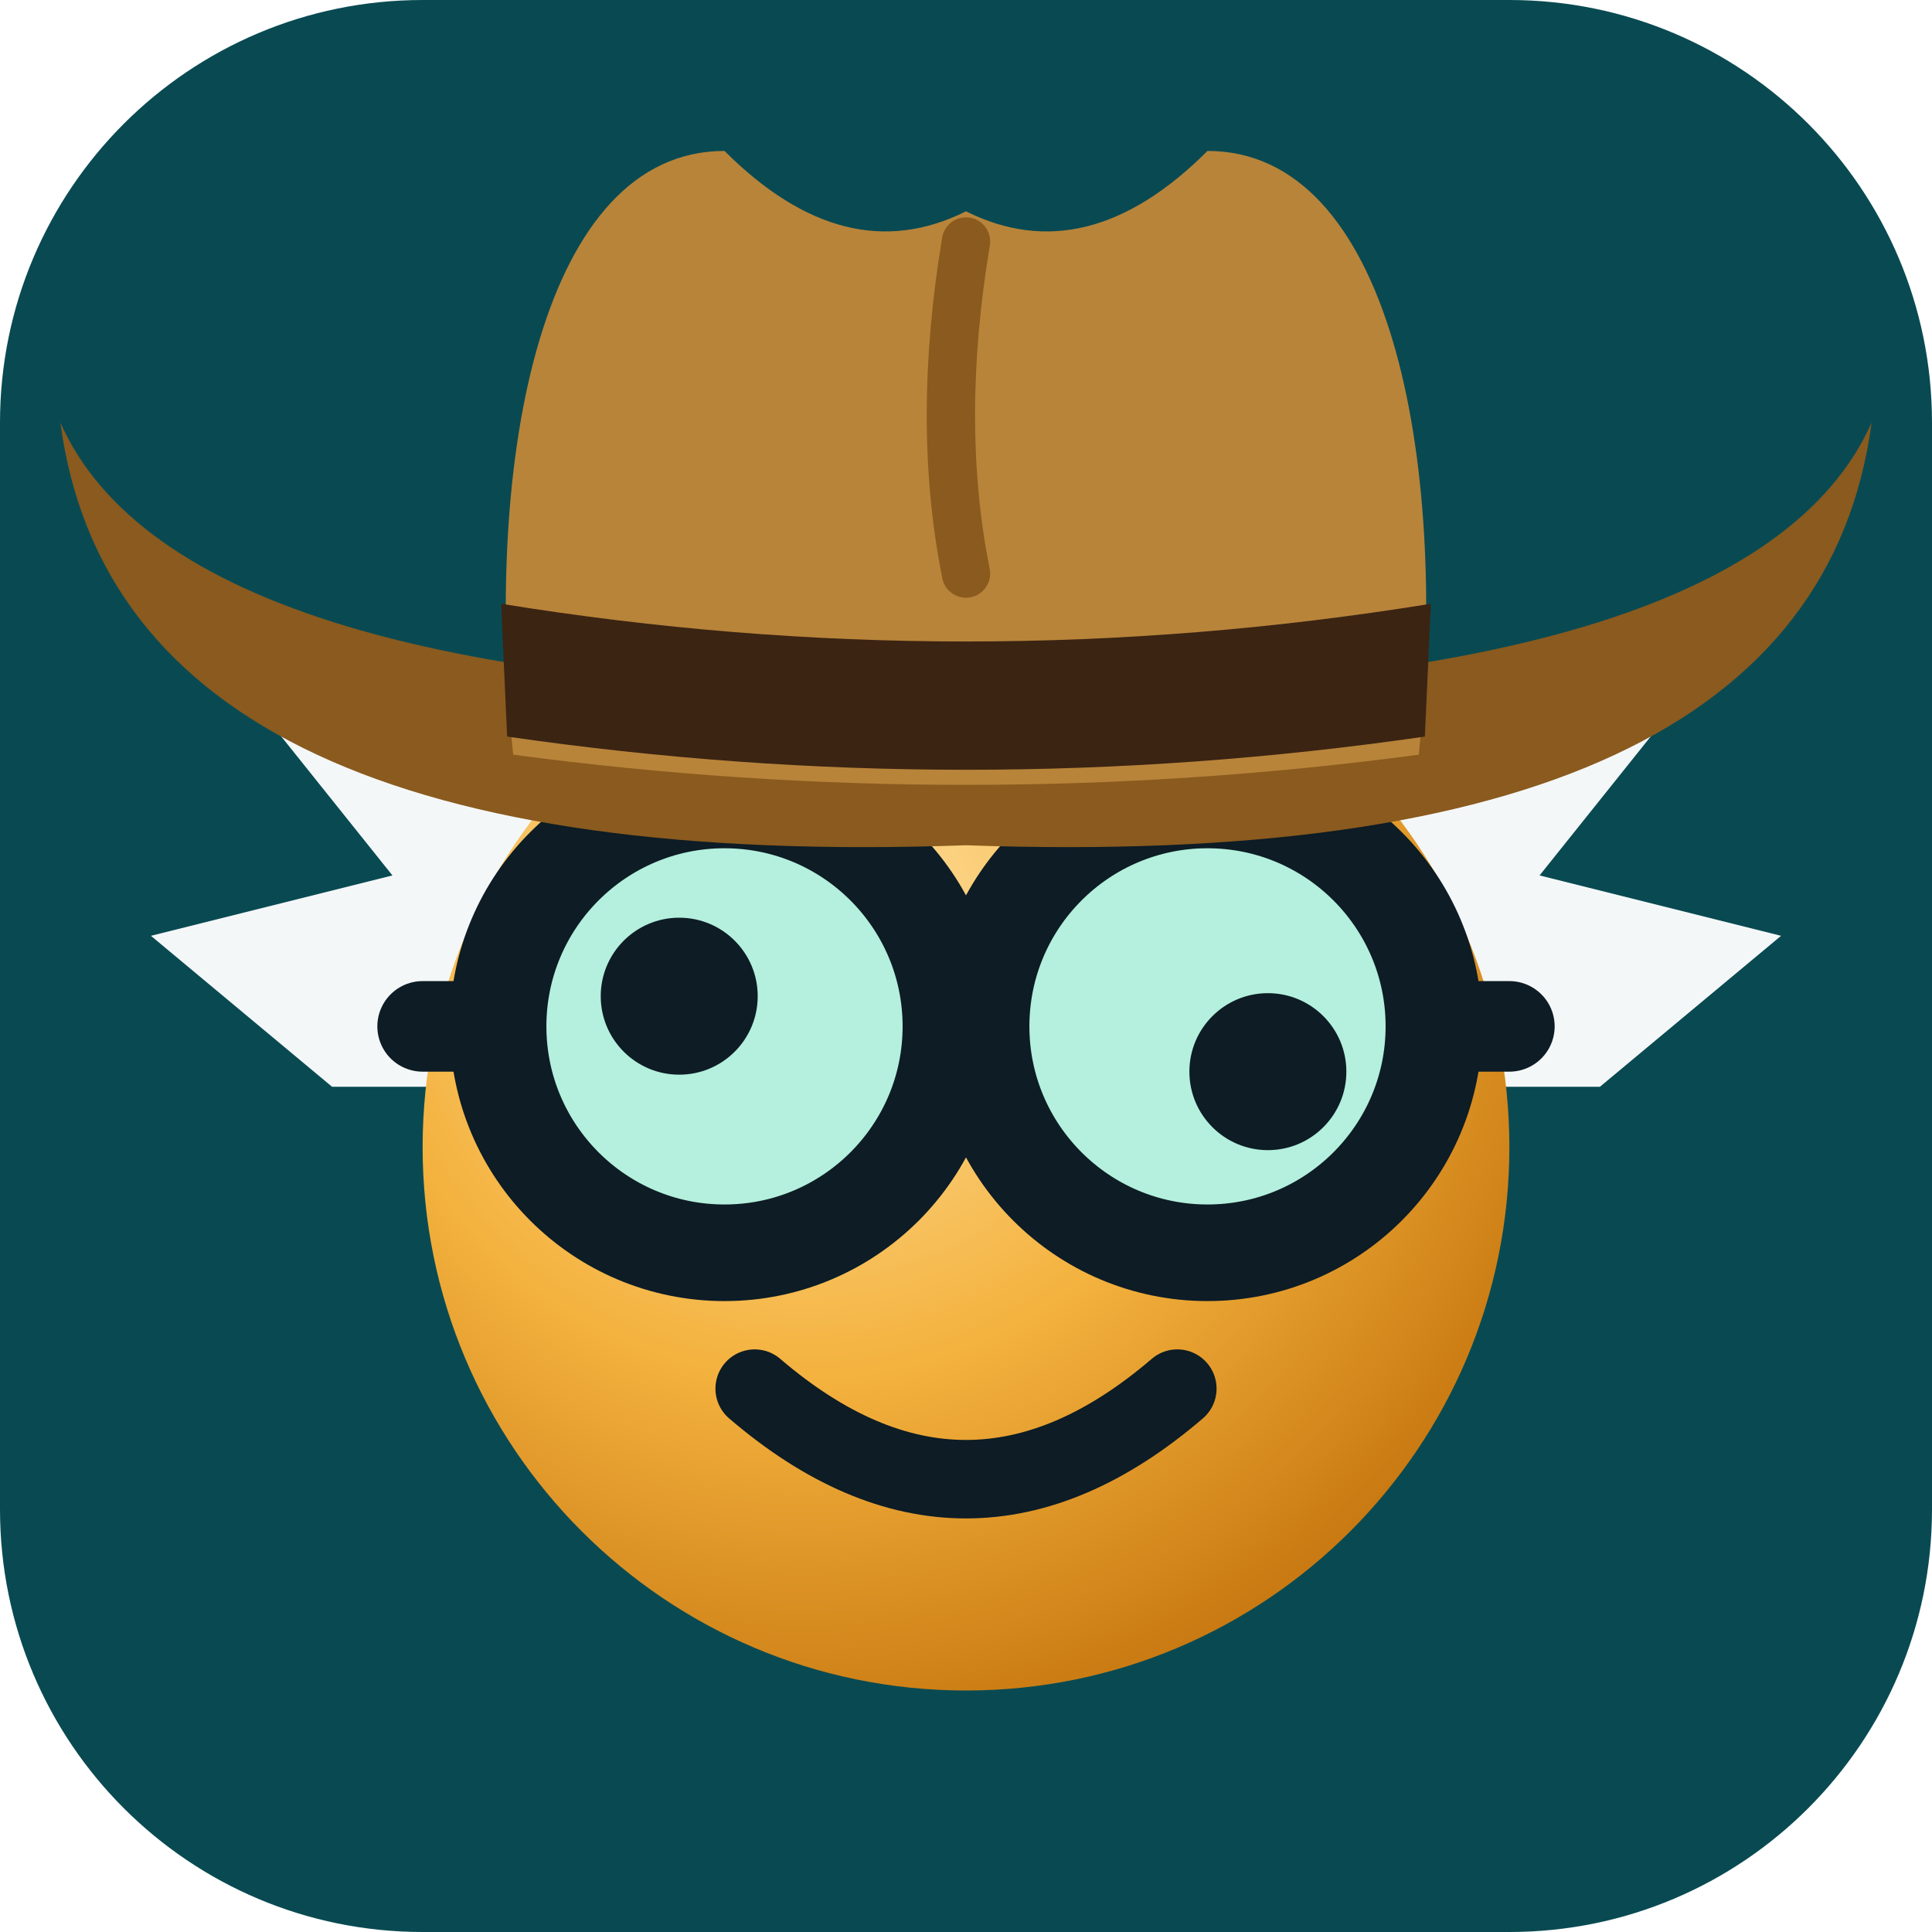
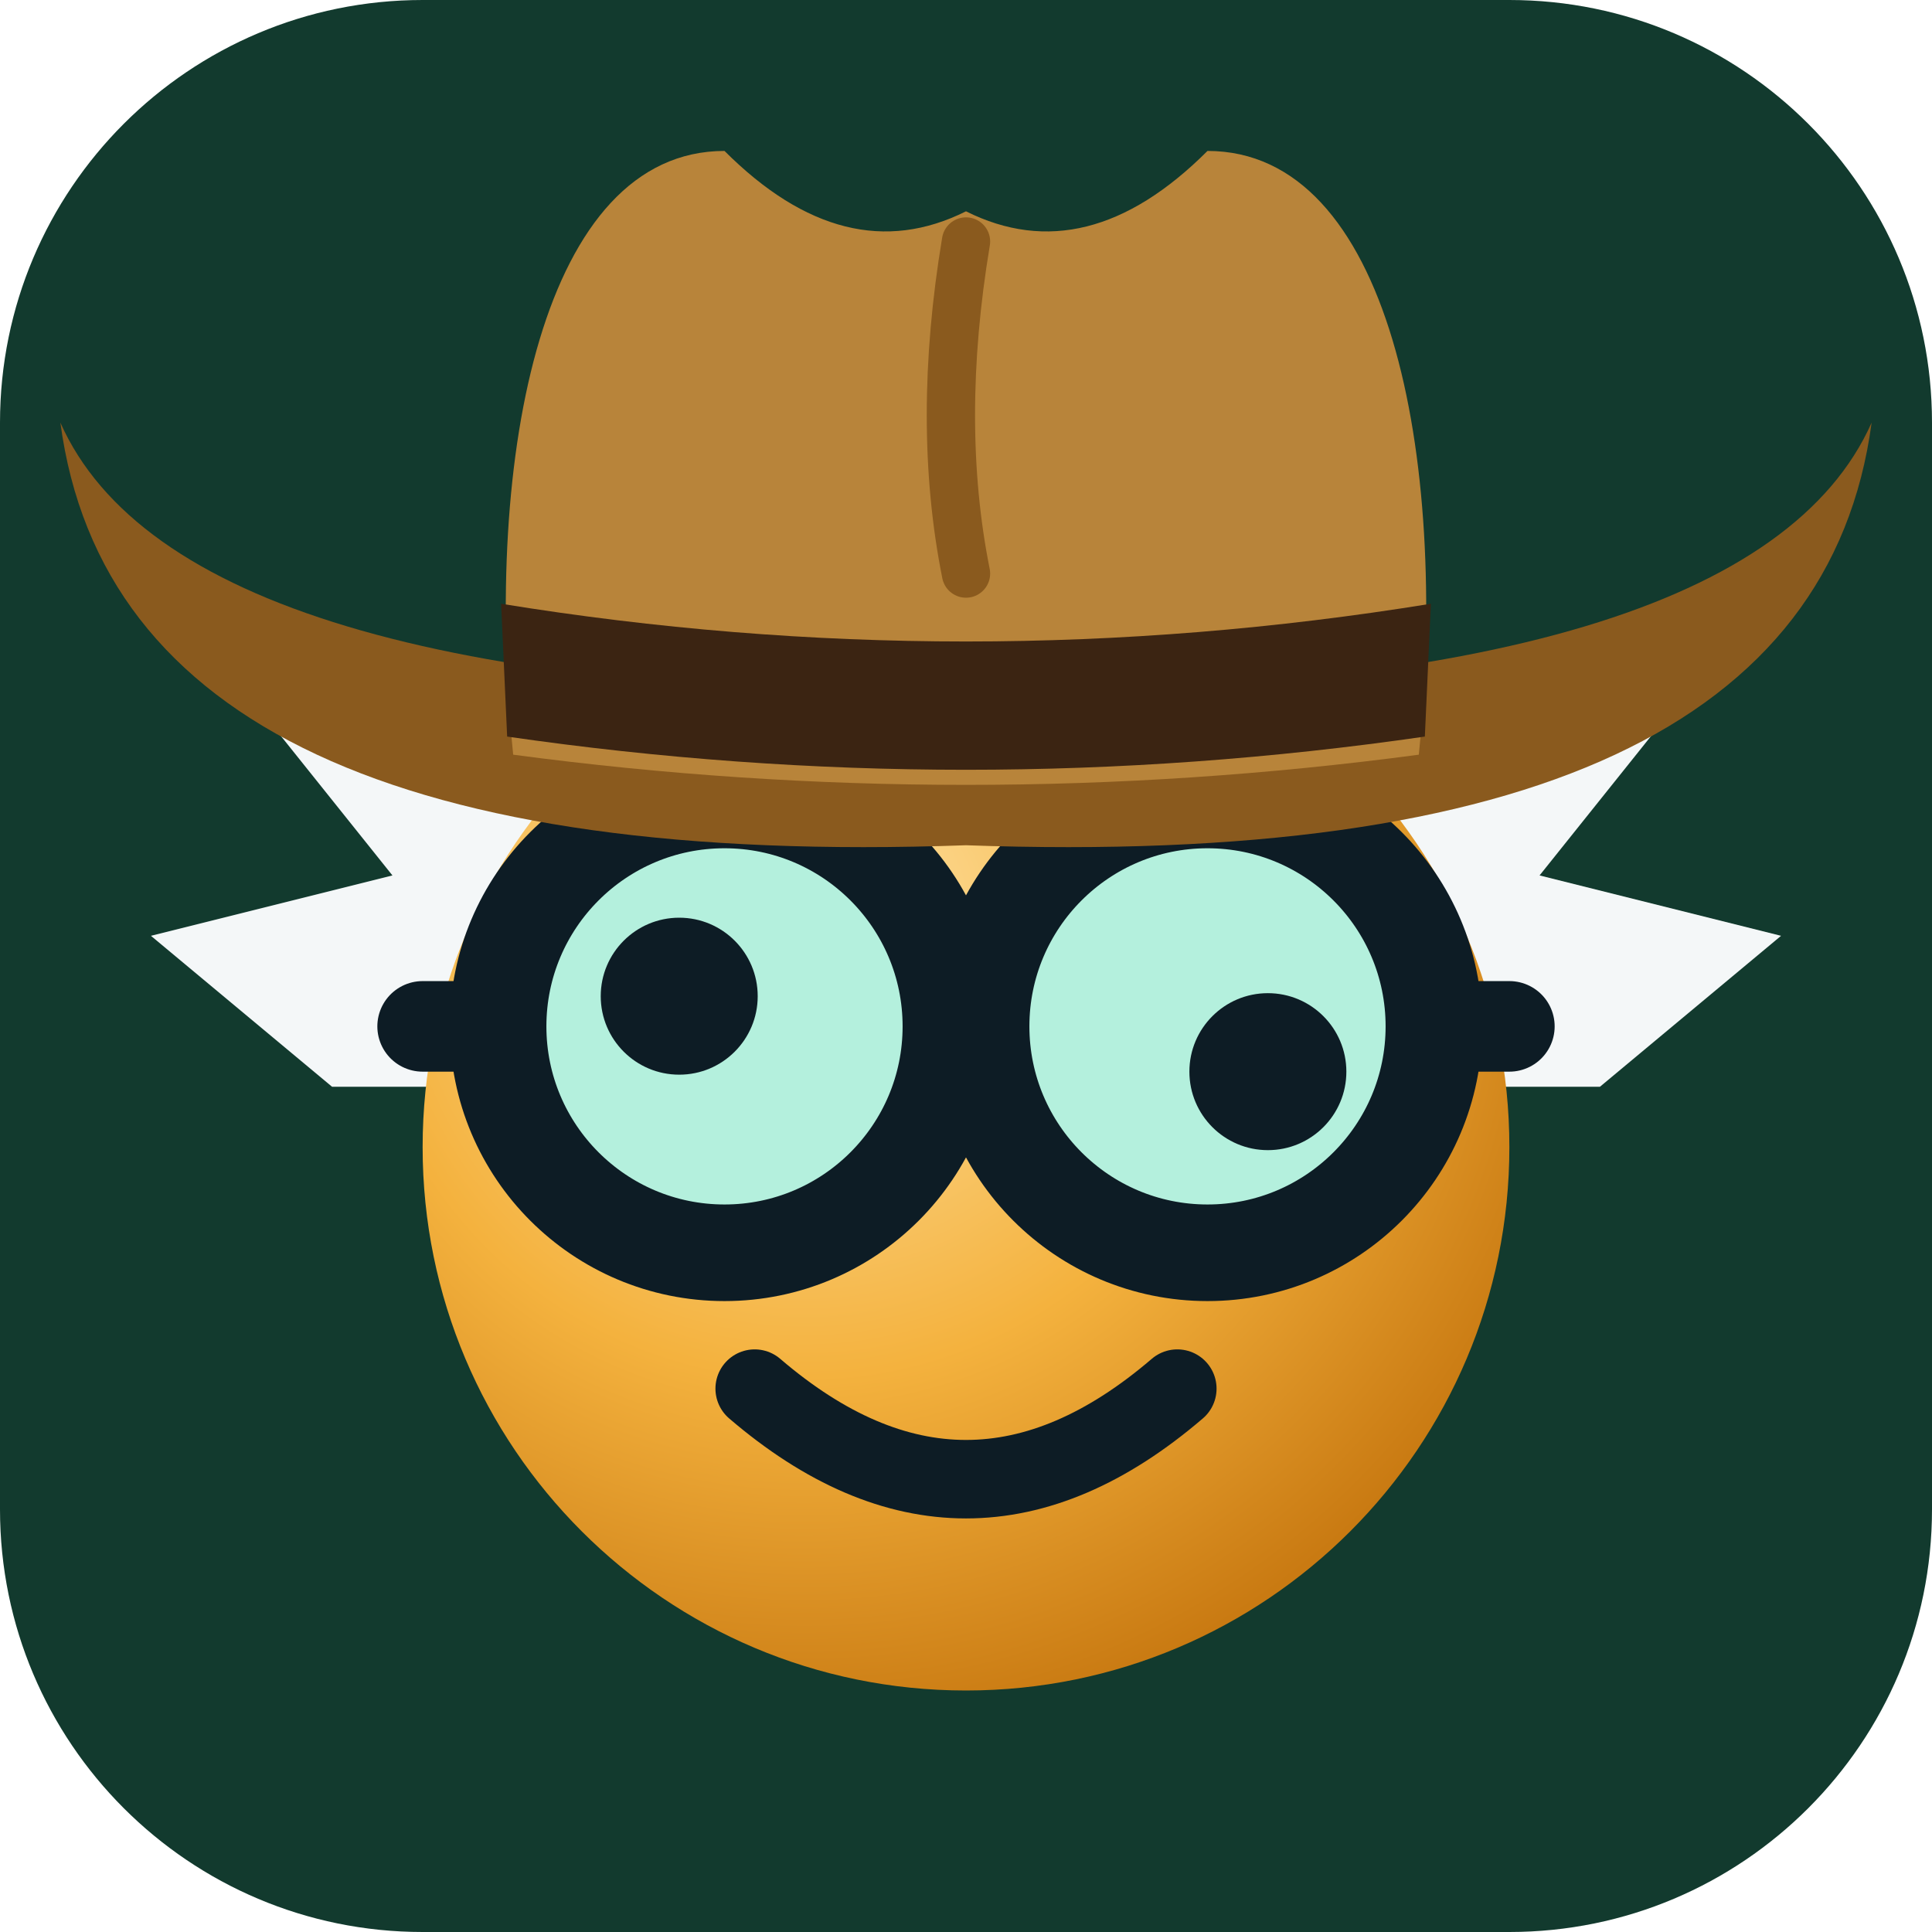
<svg xmlns="http://www.w3.org/2000/svg" viewBox="0 0 64 64">
-   <rect width="64" height="64" rx="14" fill="#094a52" />
+   <rect width="64" height="64" rx="14" fill="#123a2e" />
  <path d="M11 36 L5 31 L13 29 L9 24 L18 26 L46 26 L55 24 L51 29 L59 31 L53 36 Z" fill="#f4f7f8" />
  <defs>
    <radialGradient id="a" cx="35%" cy="30%" r="75%">
      <stop offset="0" stop-color="#ffe3a6" />
      <stop offset=".55" stop-color="#f4b23e" />
      <stop offset="1" stop-color="#c97a12" />
    </radialGradient>
  </defs>
  <circle cx="32" cy="38" r="18" fill="url(#a)" />
  <path d="M14 34 H50" stroke="#0d1c25" stroke-width="3" stroke-linecap="round" />
  <circle cx="24" cy="34" r="7.5" fill="#b4f0dd" stroke="#0d1c25" stroke-width="3.2" />
  <circle cx="40" cy="34" r="7.5" fill="#b4f0dd" stroke="#0d1c25" stroke-width="3.2" />
  <circle cx="22.5" cy="33" r="2.6" fill="#0d1c25" />
  <circle cx="42" cy="35.5" r="2.6" fill="#0d1c25" />
  <path d="M25 46 Q32 52 39 46" fill="none" stroke="#0d1c25" stroke-width="2.6" stroke-linecap="round" />
  <path d="M2 14 Q4 29 32 28 Q60 29 62 14 Q58 23 32 23 Q6 23 2 14 Z" fill="#8a5a1e" />
  <path d="M17 25 C16 15 18 5 24 5 Q28 9 32 7 Q36 9 40 5 C46 5 48 15 47 25 Q32 27 17 25 Z" fill="#b8843a" />
  <path d="M32 8 Q31 14 32 19" fill="none" stroke="#8a5a1e" stroke-width="1.6" stroke-linecap="round" />
  <path d="M16.6 20 Q32 22.5 47.4 20 L47.2 24.4 Q32 26.6 16.8 24.4 Z" fill="#3b2412" />
</svg>
